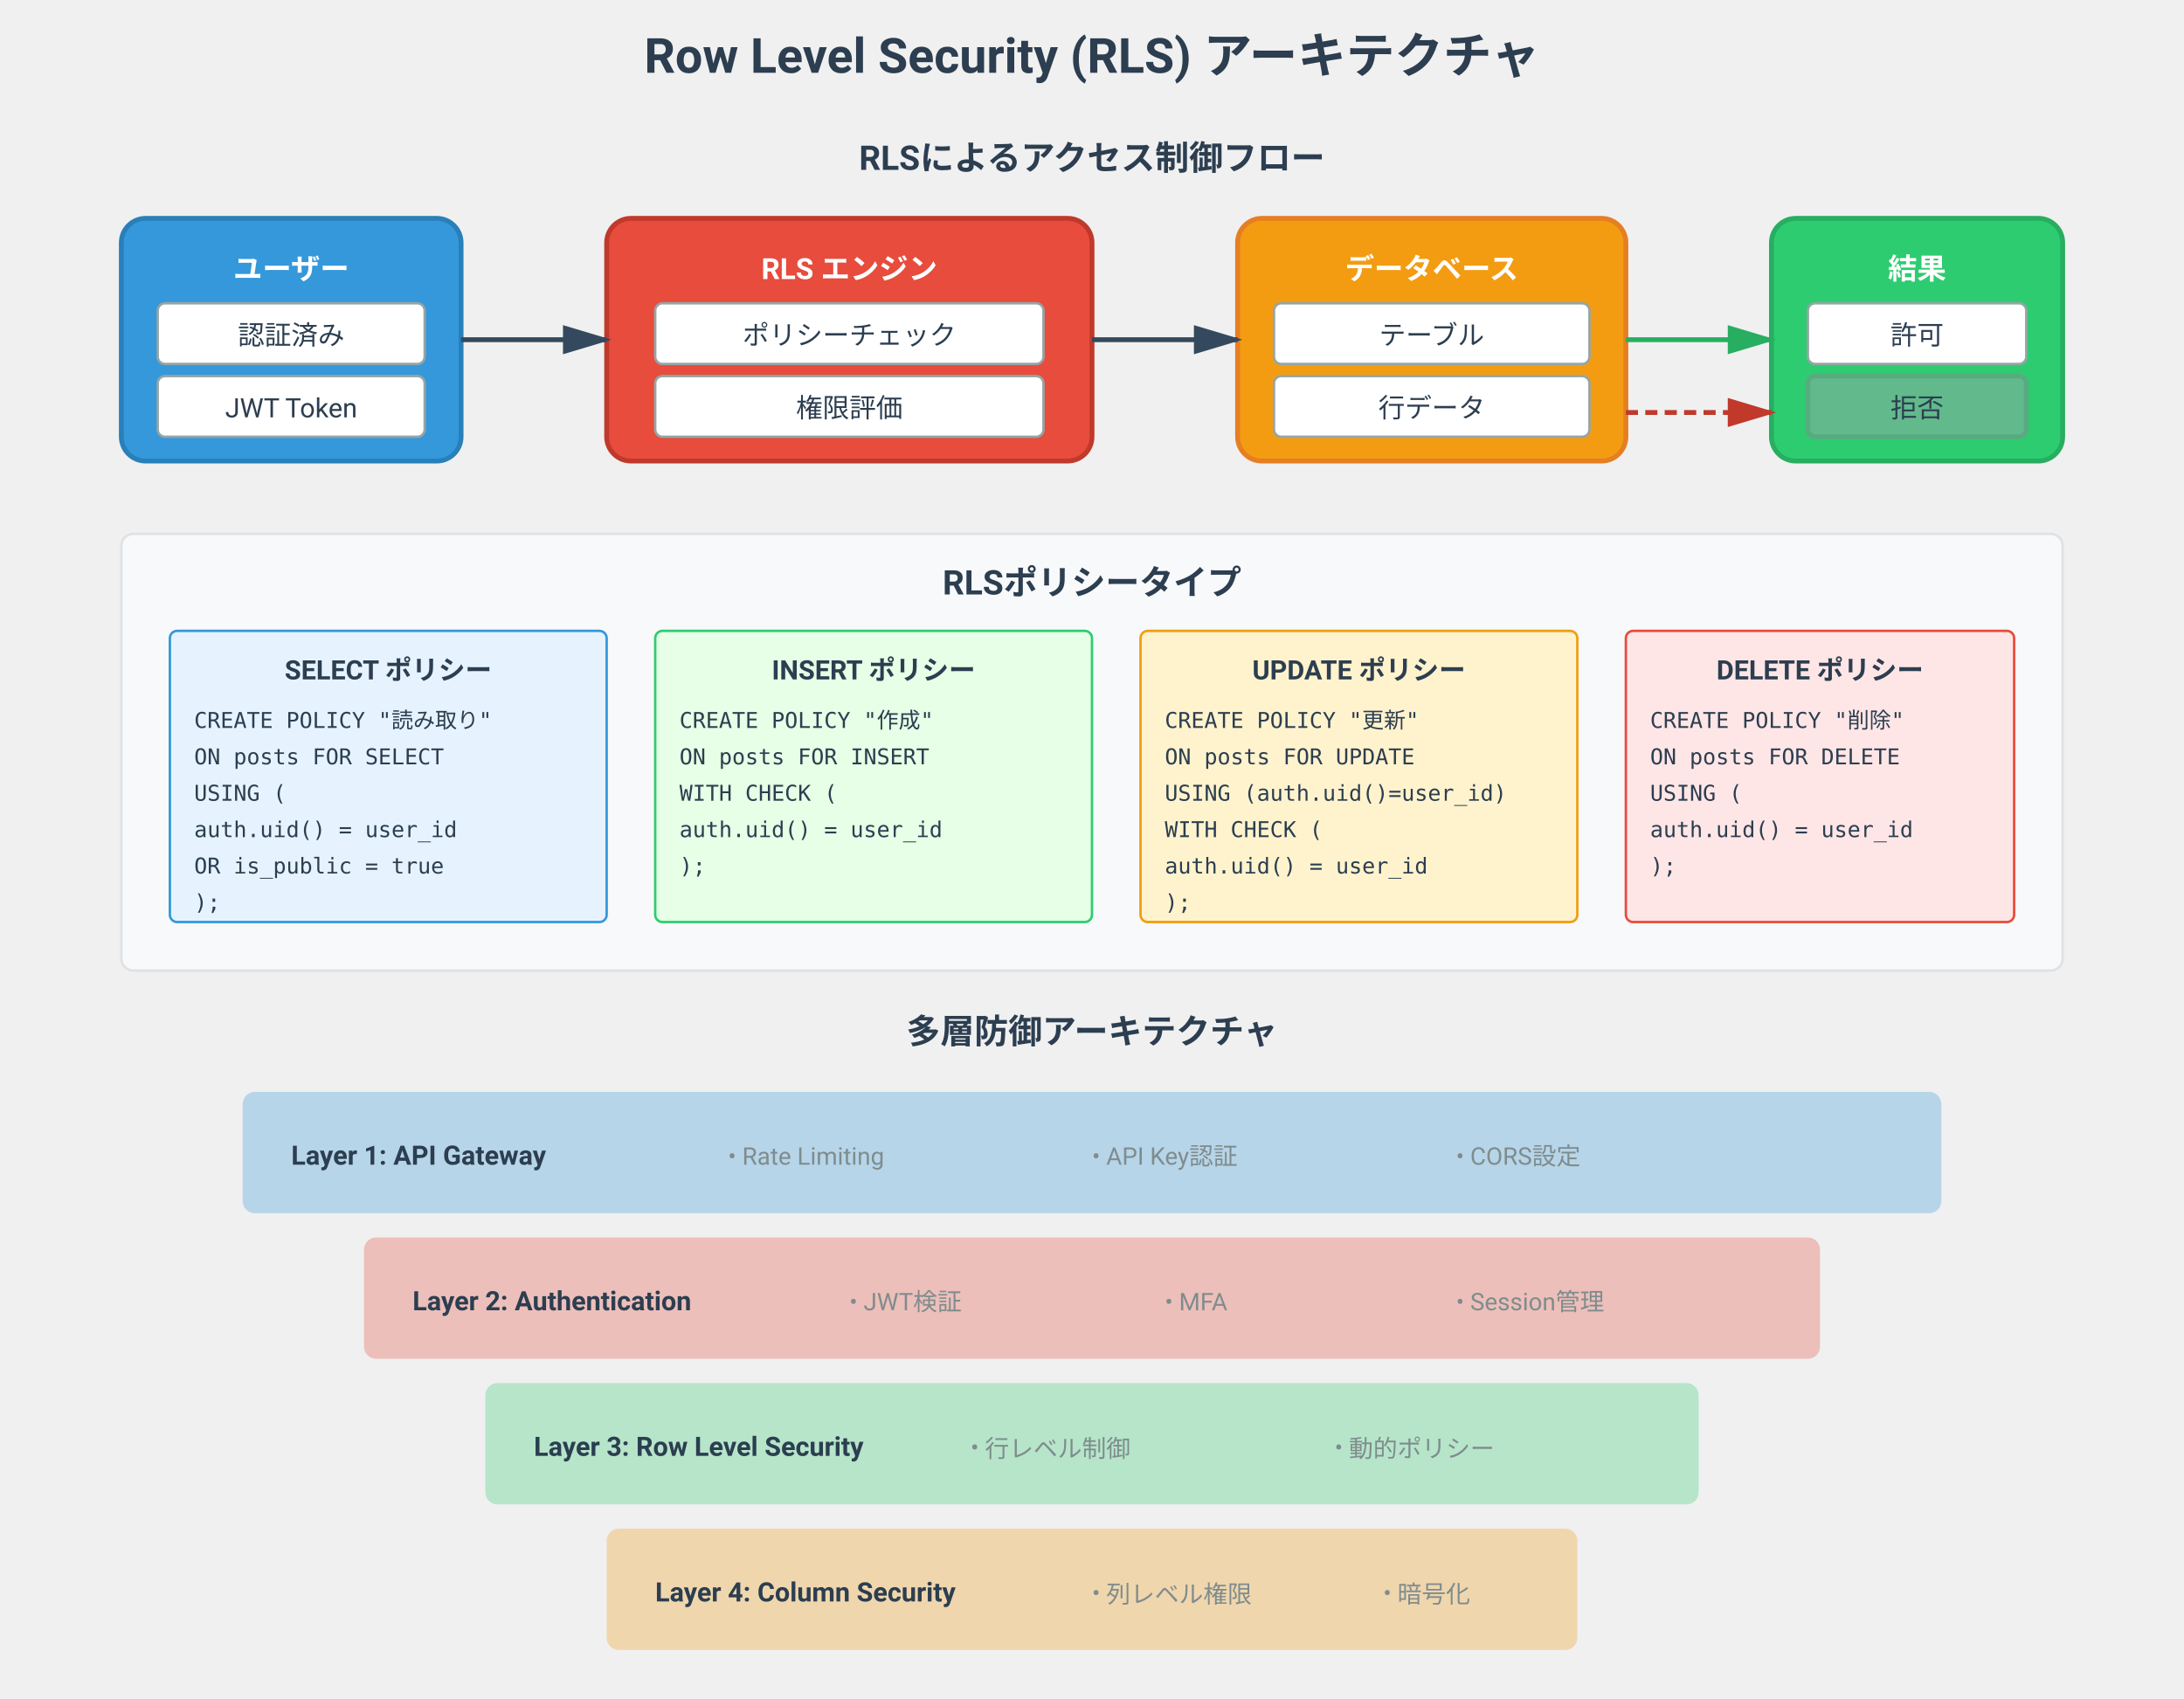
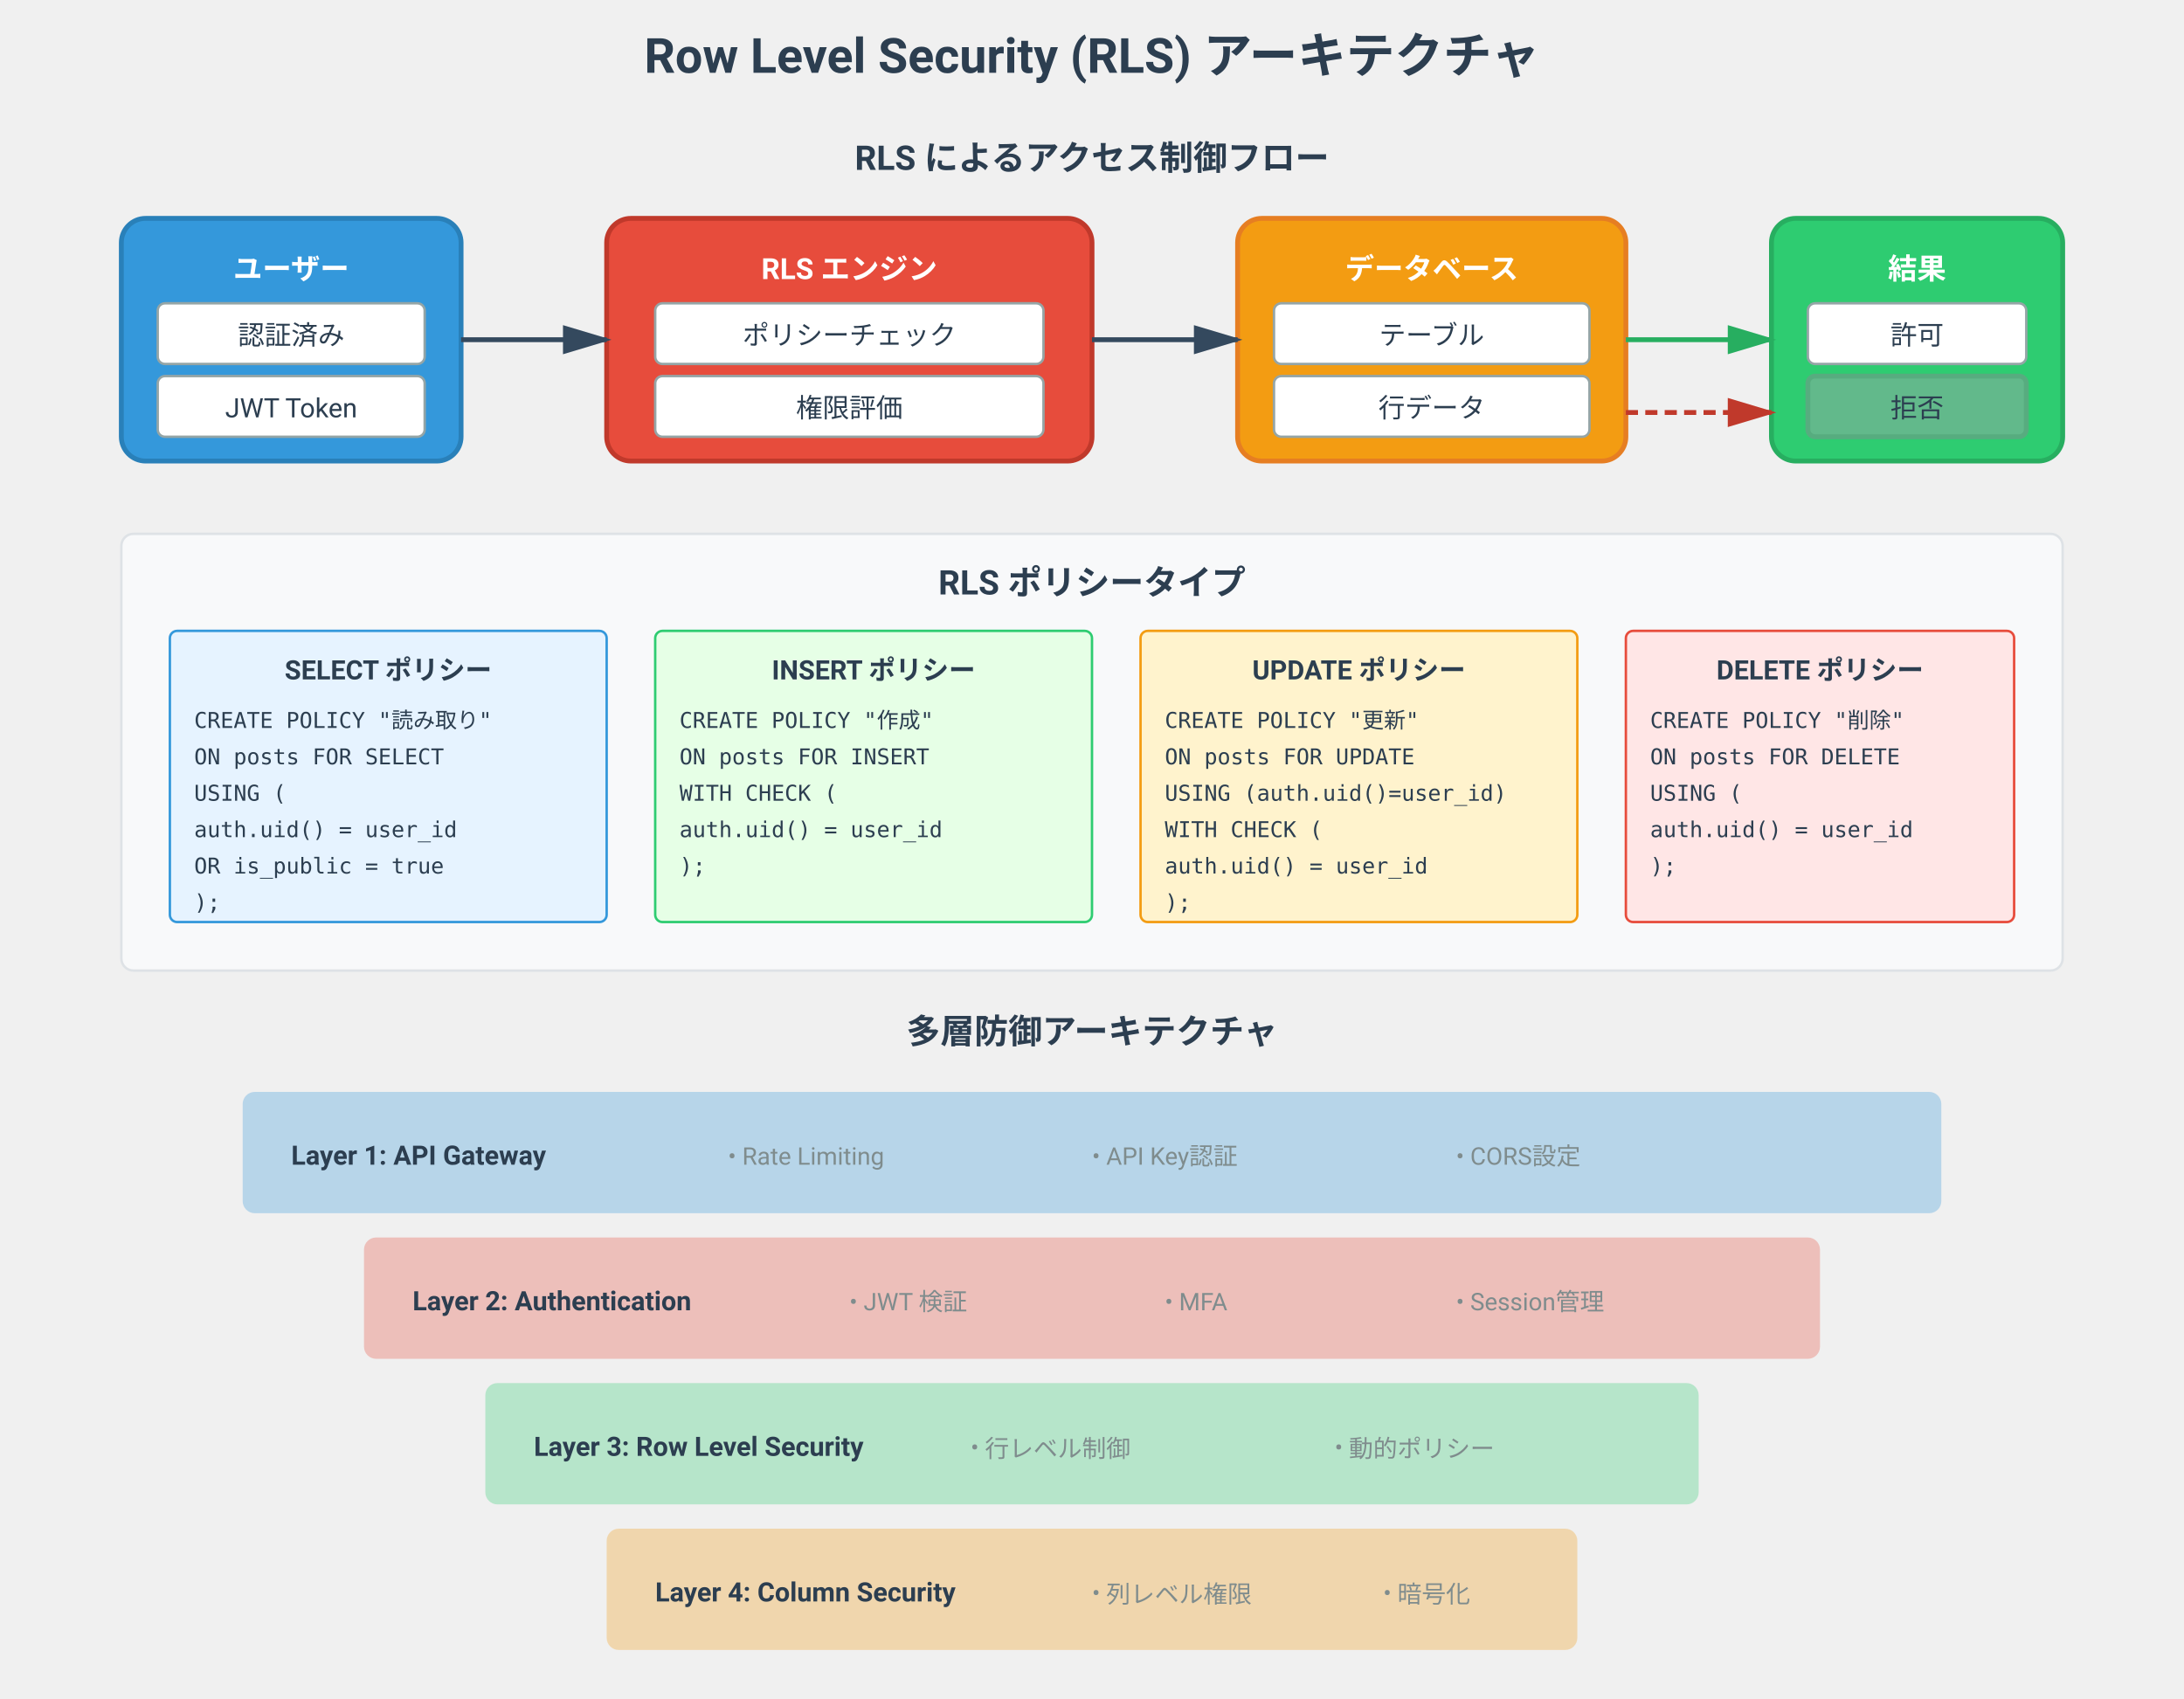
<svg xmlns="http://www.w3.org/2000/svg" width="900" height="700" viewBox="0 0 900 700">
  <defs>
    <style>
      .title { font-family: -apple-system, BlinkMacSystemFont, 'Segoe UI', Roboto, 'Helvetica Neue', Arial, 'Noto Sans', sans-serif, 'Apple Color Emoji', 'Segoe UI Emoji', 'Segoe UI Symbol', 'Noto Color Emoji'; font-size: 20px; font-weight: bold; fill: #2c3e50; }
      .section-title { font-family: -apple-system, BlinkMacSystemFont, 'Segoe UI', Roboto, 'Helvetica Neue', Arial, 'Noto Sans', sans-serif, 'Apple Color Emoji', 'Segoe UI Emoji', 'Segoe UI Symbol', 'Noto Color Emoji'; font-size: 14px; font-weight: bold; fill: #2c3e50; }
      .policy-title { font-family: -apple-system, BlinkMacSystemFont, 'Segoe UI', Roboto, 'Helvetica Neue', Arial, 'Noto Sans', sans-serif, 'Apple Color Emoji', 'Segoe UI Emoji', 'Segoe UI Symbol', 'Noto Color Emoji'; font-size: 12px; font-weight: bold; fill: #fff; }
      .text-content { font-family: -apple-system, BlinkMacSystemFont, 'Segoe UI', Roboto, 'Helvetica Neue', Arial, 'Noto Sans', sans-serif, 'Apple Color Emoji', 'Segoe UI Emoji', 'Segoe UI Symbol', 'Noto Color Emoji'; font-size: 11px; fill: #2c3e50; }
      .small-text { font-family: -apple-system, BlinkMacSystemFont, 'Segoe UI', Roboto, 'Helvetica Neue', Arial, 'Noto Sans', sans-serif, 'Apple Color Emoji', 'Segoe UI Emoji', 'Segoe UI Symbol', 'Noto Color Emoji'; font-size: 10px; fill: #7f8c8d; }
      .code-text { font-family: 'Monaco', 'Menlo', 'Ubuntu Mono', 'Consolas', 'source-code-pro', monospace; font-size: 9px; fill: #2c3e50; }
      .user-box { fill: #3498db; stroke: #2980b9; stroke-width: 2; }
      .rls-box { fill: #e74c3c; stroke: #c0392b; stroke-width: 2; }
      .table-box { fill: #f39c12; stroke: #e67e22; stroke-width: 2; }
      .policy-box { fill: #2ecc71; stroke: #27ae60; stroke-width: 2; }
      .denied-box { fill: #95a5a6; stroke: #7f8c8d; stroke-width: 2; opacity: 0.5; }
      .component { fill: #fff; stroke: #95a5a6; stroke-width: 1; }
      .allow-arrow { stroke: #27ae60; stroke-width: 2; fill: none; marker-end: url(#arrowhead-green); }
      .deny-arrow { stroke: #c0392b; stroke-width: 2; fill: none; marker-end: url(#arrowhead-red); stroke-dasharray: 5,3; }
      .flow-arrow { stroke: #34495e; stroke-width: 2; fill: none; marker-end: url(#arrowhead); }
    </style>
    <marker id="arrowhead" markerWidth="10" markerHeight="10" refX="9" refY="3" orient="auto">
      <polygon points="0 0, 10 3, 0 6" fill="#34495e" />
    </marker>
    <marker id="arrowhead-green" markerWidth="10" markerHeight="10" refX="9" refY="3" orient="auto">
      <polygon points="0 0, 10 3, 0 6" fill="#27ae60" />
    </marker>
    <marker id="arrowhead-red" markerWidth="10" markerHeight="10" refX="9" refY="3" orient="auto">
      <polygon points="0 0, 10 3, 0 6" fill="#c0392b" />
    </marker>
  </defs>
  <text x="450" y="30" class="title" text-anchor="middle">Row Level Security (RLS) アーキテクチャ</text>
  <g id="rls-flow">
-     <text x="450" y="70" class="section-title" text-anchor="middle">RLSによるアクセス制御フロー</text>
+     <text x="450" y="70" class="section-title" text-anchor="middle">RLS によるアクセス制御フロー</text>
    <rect x="50" y="90" width="140" height="100" class="user-box" rx="10" />
    <text x="120" y="115" class="policy-title" text-anchor="middle">ユーザー</text>
    <rect x="65" y="125" width="110" height="25" class="component" rx="3" />
    <text x="120" y="142" class="text-content" text-anchor="middle">認証済み</text>
    <rect x="65" y="155" width="110" height="25" class="component" rx="3" />
    <text x="120" y="172" class="text-content" text-anchor="middle">JWT Token</text>
    <rect x="250" y="90" width="200" height="100" class="rls-box" rx="10" />
    <text x="350" y="115" class="policy-title" text-anchor="middle">RLS エンジン</text>
    <rect x="270" y="125" width="160" height="25" class="component" rx="3" />
    <text x="350" y="142" class="text-content" text-anchor="middle">ポリシーチェック</text>
    <rect x="270" y="155" width="160" height="25" class="component" rx="3" />
    <text x="350" y="172" class="text-content" text-anchor="middle">権限評価</text>
    <rect x="510" y="90" width="160" height="100" class="table-box" rx="10" />
    <text x="590" y="115" class="policy-title" text-anchor="middle">データベース</text>
    <rect x="525" y="125" width="130" height="25" class="component" rx="3" />
    <text x="590" y="142" class="text-content" text-anchor="middle">テーブル</text>
    <rect x="525" y="155" width="130" height="25" class="component" rx="3" />
    <text x="590" y="172" class="text-content" text-anchor="middle">行データ</text>
    <rect x="730" y="90" width="120" height="100" class="policy-box" rx="10" />
    <text x="790" y="115" class="policy-title" text-anchor="middle">結果</text>
    <rect x="745" y="125" width="90" height="25" class="component" rx="3" />
    <text x="790" y="142" class="text-content" text-anchor="middle">許可</text>
    <rect x="745" y="155" width="90" height="25" class="denied-box" rx="3" />
    <text x="790" y="172" class="text-content" text-anchor="middle">拒否</text>
    <path d="M 190 140 L 250 140" class="flow-arrow" />
    <path d="M 450 140 L 510 140" class="flow-arrow" />
    <path d="M 670 140 L 730 140" class="allow-arrow" />
    <path d="M 670 170 L 730 170" class="deny-arrow" />
  </g>
  <g id="policy-types">
    <rect x="50" y="220" width="800" height="180" fill="#f8f9fa" stroke="#dee2e6" stroke-width="1" rx="5" />
-     <text x="450" y="245" class="section-title" text-anchor="middle">RLSポリシータイプ</text>
+     <text x="450" y="245" class="section-title" text-anchor="middle">RLS ポリシータイプ</text>
    <rect x="70" y="260" width="180" height="120" fill="#e6f3ff" stroke="#3498db" stroke-width="1" rx="3" />
    <text x="160" y="280" class="text-content" text-anchor="middle" font-weight="bold">SELECT ポリシー</text>
    <text x="80" y="300" class="code-text">CREATE POLICY "読み取り"</text>
    <text x="80" y="315" class="code-text">ON posts FOR SELECT</text>
    <text x="80" y="330" class="code-text">USING (</text>
    <text x="80" y="345" class="code-text">  auth.uid() = user_id</text>
    <text x="80" y="360" class="code-text">  OR is_public = true</text>
    <text x="80" y="375" class="code-text">);</text>
    <rect x="270" y="260" width="180" height="120" fill="#e6ffe6" stroke="#2ecc71" stroke-width="1" rx="3" />
    <text x="360" y="280" class="text-content" text-anchor="middle" font-weight="bold">INSERT ポリシー</text>
    <text x="280" y="300" class="code-text">CREATE POLICY "作成"</text>
    <text x="280" y="315" class="code-text">ON posts FOR INSERT</text>
    <text x="280" y="330" class="code-text">WITH CHECK (</text>
    <text x="280" y="345" class="code-text">  auth.uid() = user_id</text>
    <text x="280" y="360" class="code-text">);</text>
    <rect x="470" y="260" width="180" height="120" fill="#fff3cd" stroke="#f39c12" stroke-width="1" rx="3" />
    <text x="560" y="280" class="text-content" text-anchor="middle" font-weight="bold">UPDATE ポリシー</text>
    <text x="480" y="300" class="code-text">CREATE POLICY "更新"</text>
    <text x="480" y="315" class="code-text">ON posts FOR UPDATE</text>
    <text x="480" y="330" class="code-text">USING (auth.uid()=user_id)</text>
    <text x="480" y="345" class="code-text">WITH CHECK (</text>
    <text x="480" y="360" class="code-text">  auth.uid() = user_id</text>
    <text x="480" y="375" class="code-text">);</text>
    <rect x="670" y="260" width="160" height="120" fill="#ffe6e6" stroke="#e74c3c" stroke-width="1" rx="3" />
    <text x="750" y="280" class="text-content" text-anchor="middle" font-weight="bold">DELETE ポリシー</text>
    <text x="680" y="300" class="code-text">CREATE POLICY "削除"</text>
    <text x="680" y="315" class="code-text">ON posts FOR DELETE</text>
    <text x="680" y="330" class="code-text">USING (</text>
    <text x="680" y="345" class="code-text">  auth.uid() = user_id</text>
    <text x="680" y="360" class="code-text">);</text>
  </g>
  <g id="security-layers">
    <text x="450" y="430" class="section-title" text-anchor="middle">多層防御アーキテクチャ</text>
    <rect x="100" y="450" width="700" height="50" fill="#3498db" opacity="0.3" rx="5" />
    <text x="120" y="480" class="text-content" font-weight="bold">Layer 1: API Gateway</text>
    <text x="300" y="480" class="small-text">• Rate Limiting</text>
    <text x="450" y="480" class="small-text">• API Key認証</text>
    <text x="600" y="480" class="small-text">• CORS設定</text>
    <rect x="150" y="510" width="600" height="50" fill="#e74c3c" opacity="0.3" rx="5" />
    <text x="170" y="540" class="text-content" font-weight="bold">Layer 2: Authentication</text>
-     <text x="350" y="540" class="small-text">• JWT検証</text>
+     <text x="350" y="540" class="small-text">• JWT 検証</text>
    <text x="480" y="540" class="small-text">• MFA</text>
    <text x="600" y="540" class="small-text">• Session管理</text>
    <rect x="200" y="570" width="500" height="50" fill="#2ecc71" opacity="0.3" rx="5" />
    <text x="220" y="600" class="text-content" font-weight="bold">Layer 3: Row Level Security</text>
    <text x="400" y="600" class="small-text">• 行レベル制御</text>
    <text x="550" y="600" class="small-text">• 動的ポリシー</text>
    <rect x="250" y="630" width="400" height="50" fill="#f39c12" opacity="0.3" rx="5" />
    <text x="270" y="660" class="text-content" font-weight="bold">Layer 4: Column Security</text>
    <text x="450" y="660" class="small-text">• 列レベル権限</text>
    <text x="570" y="660" class="small-text">• 暗号化</text>
  </g>
</svg>
